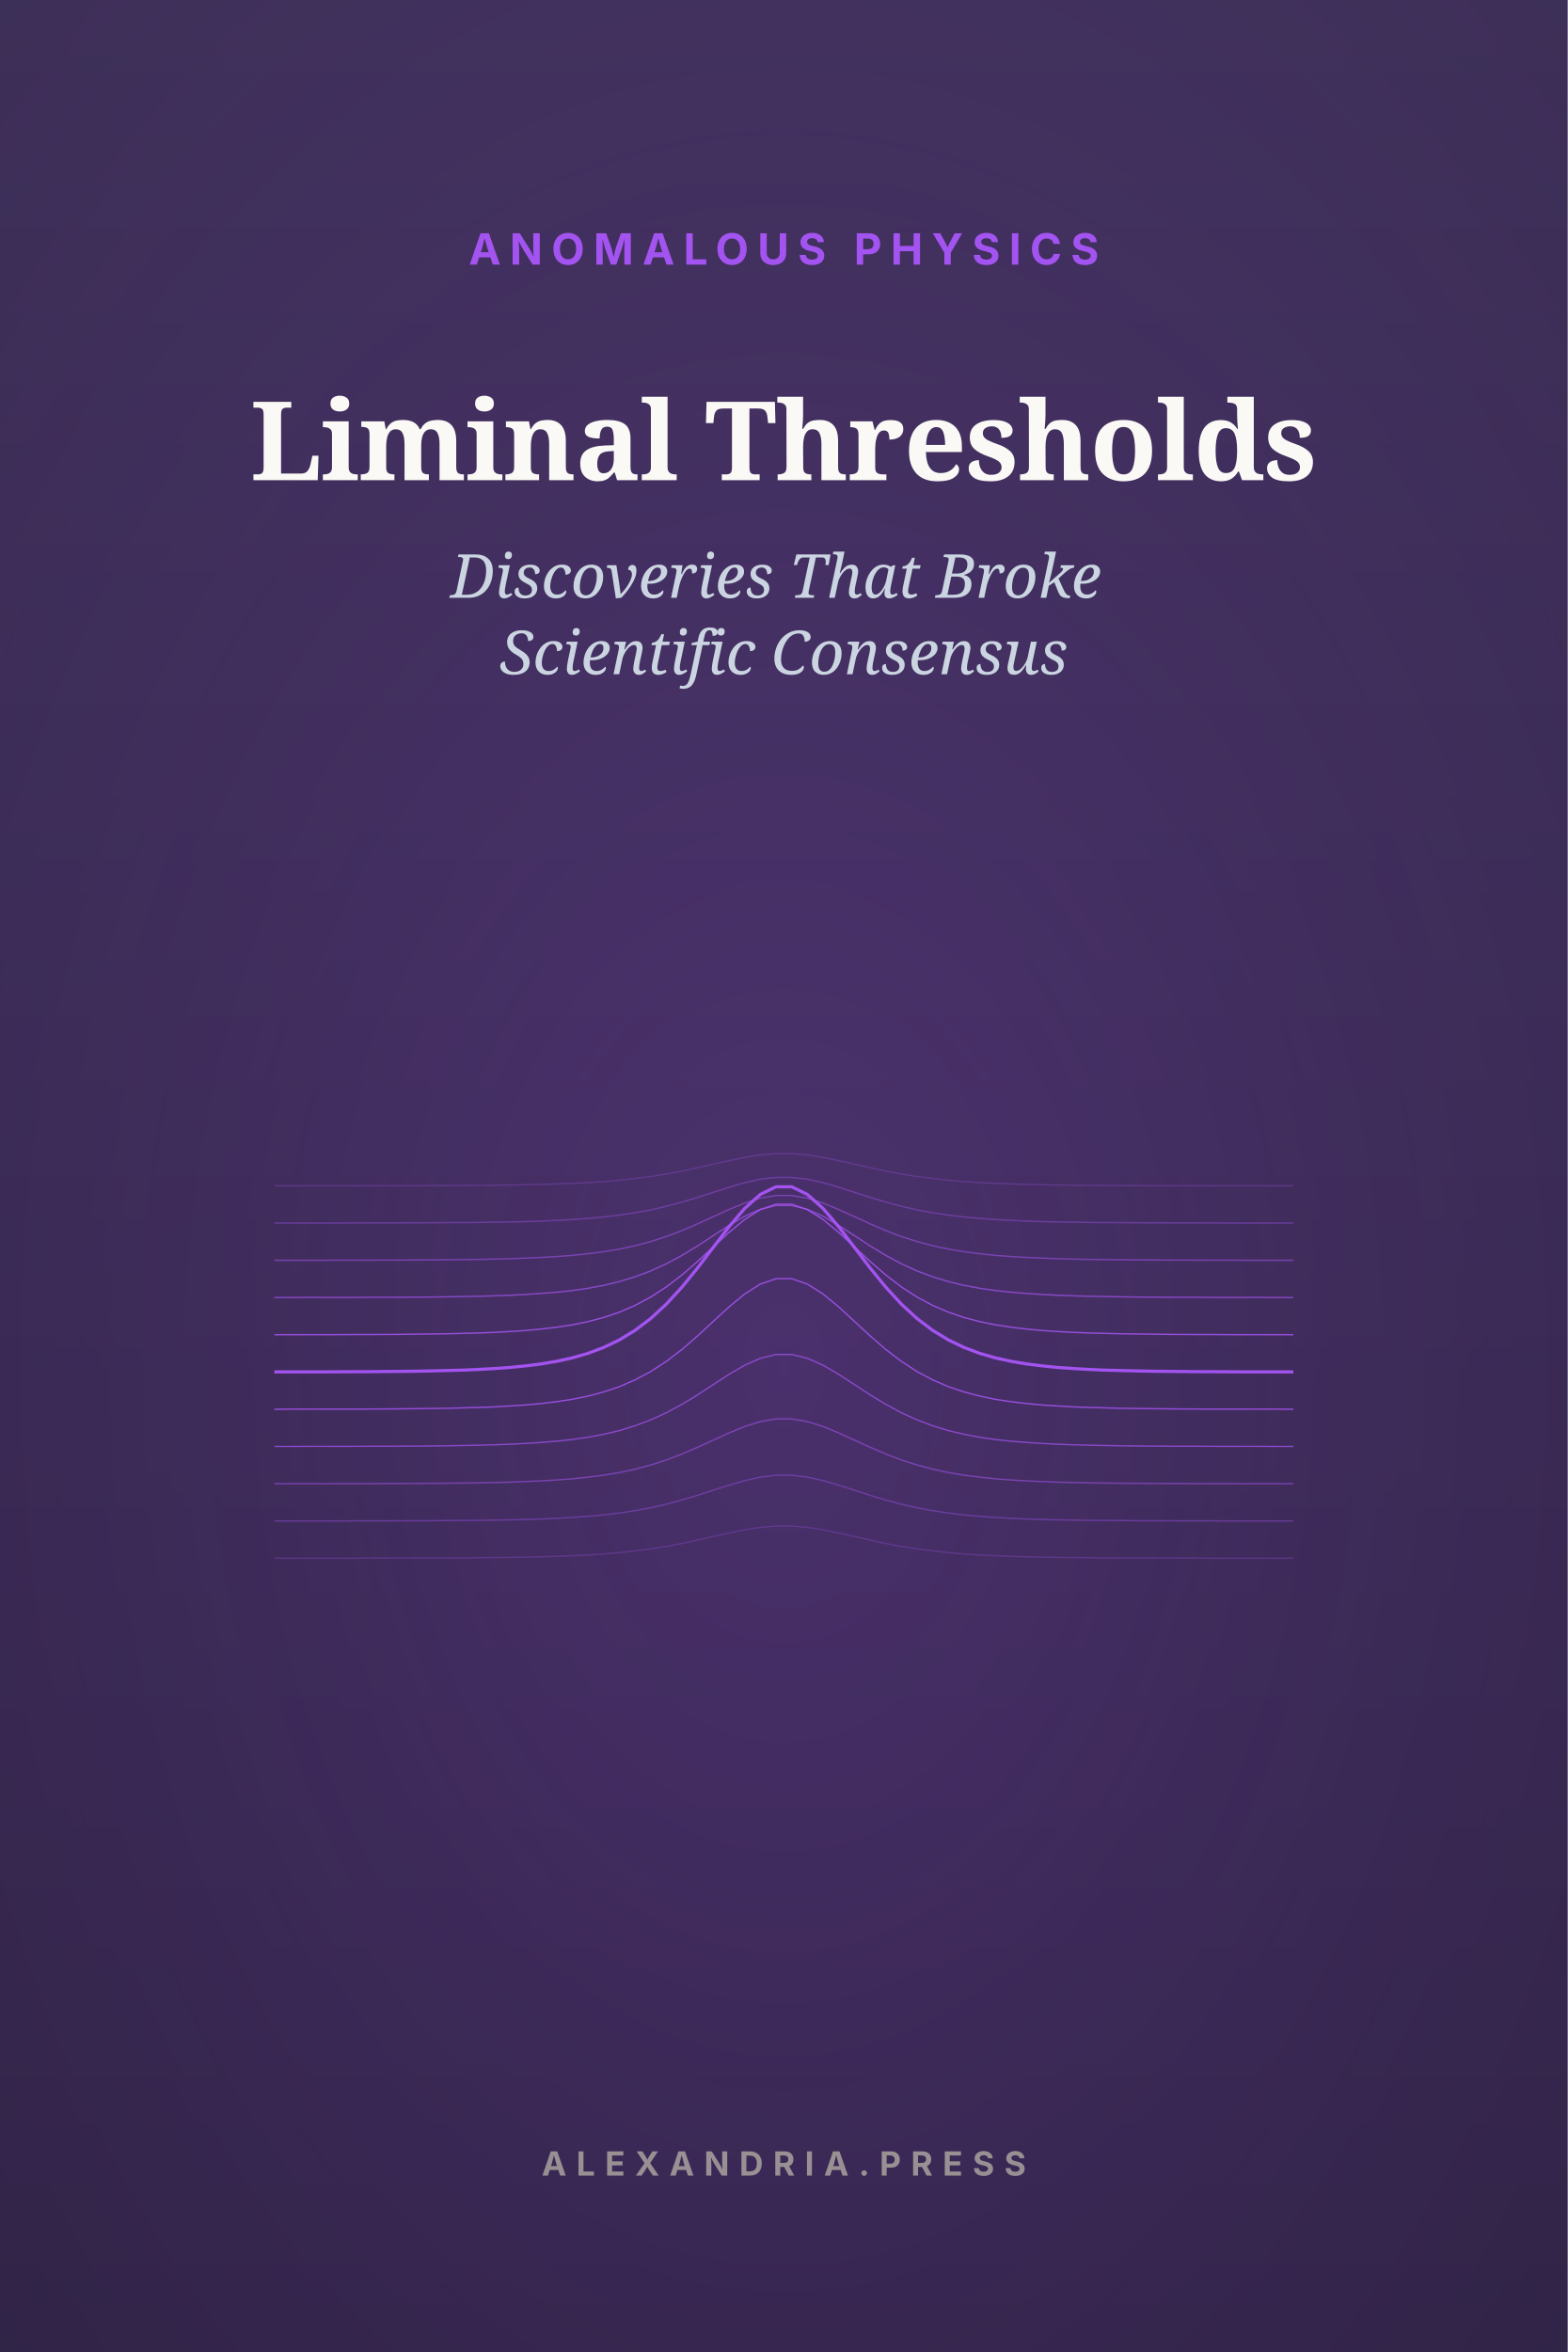
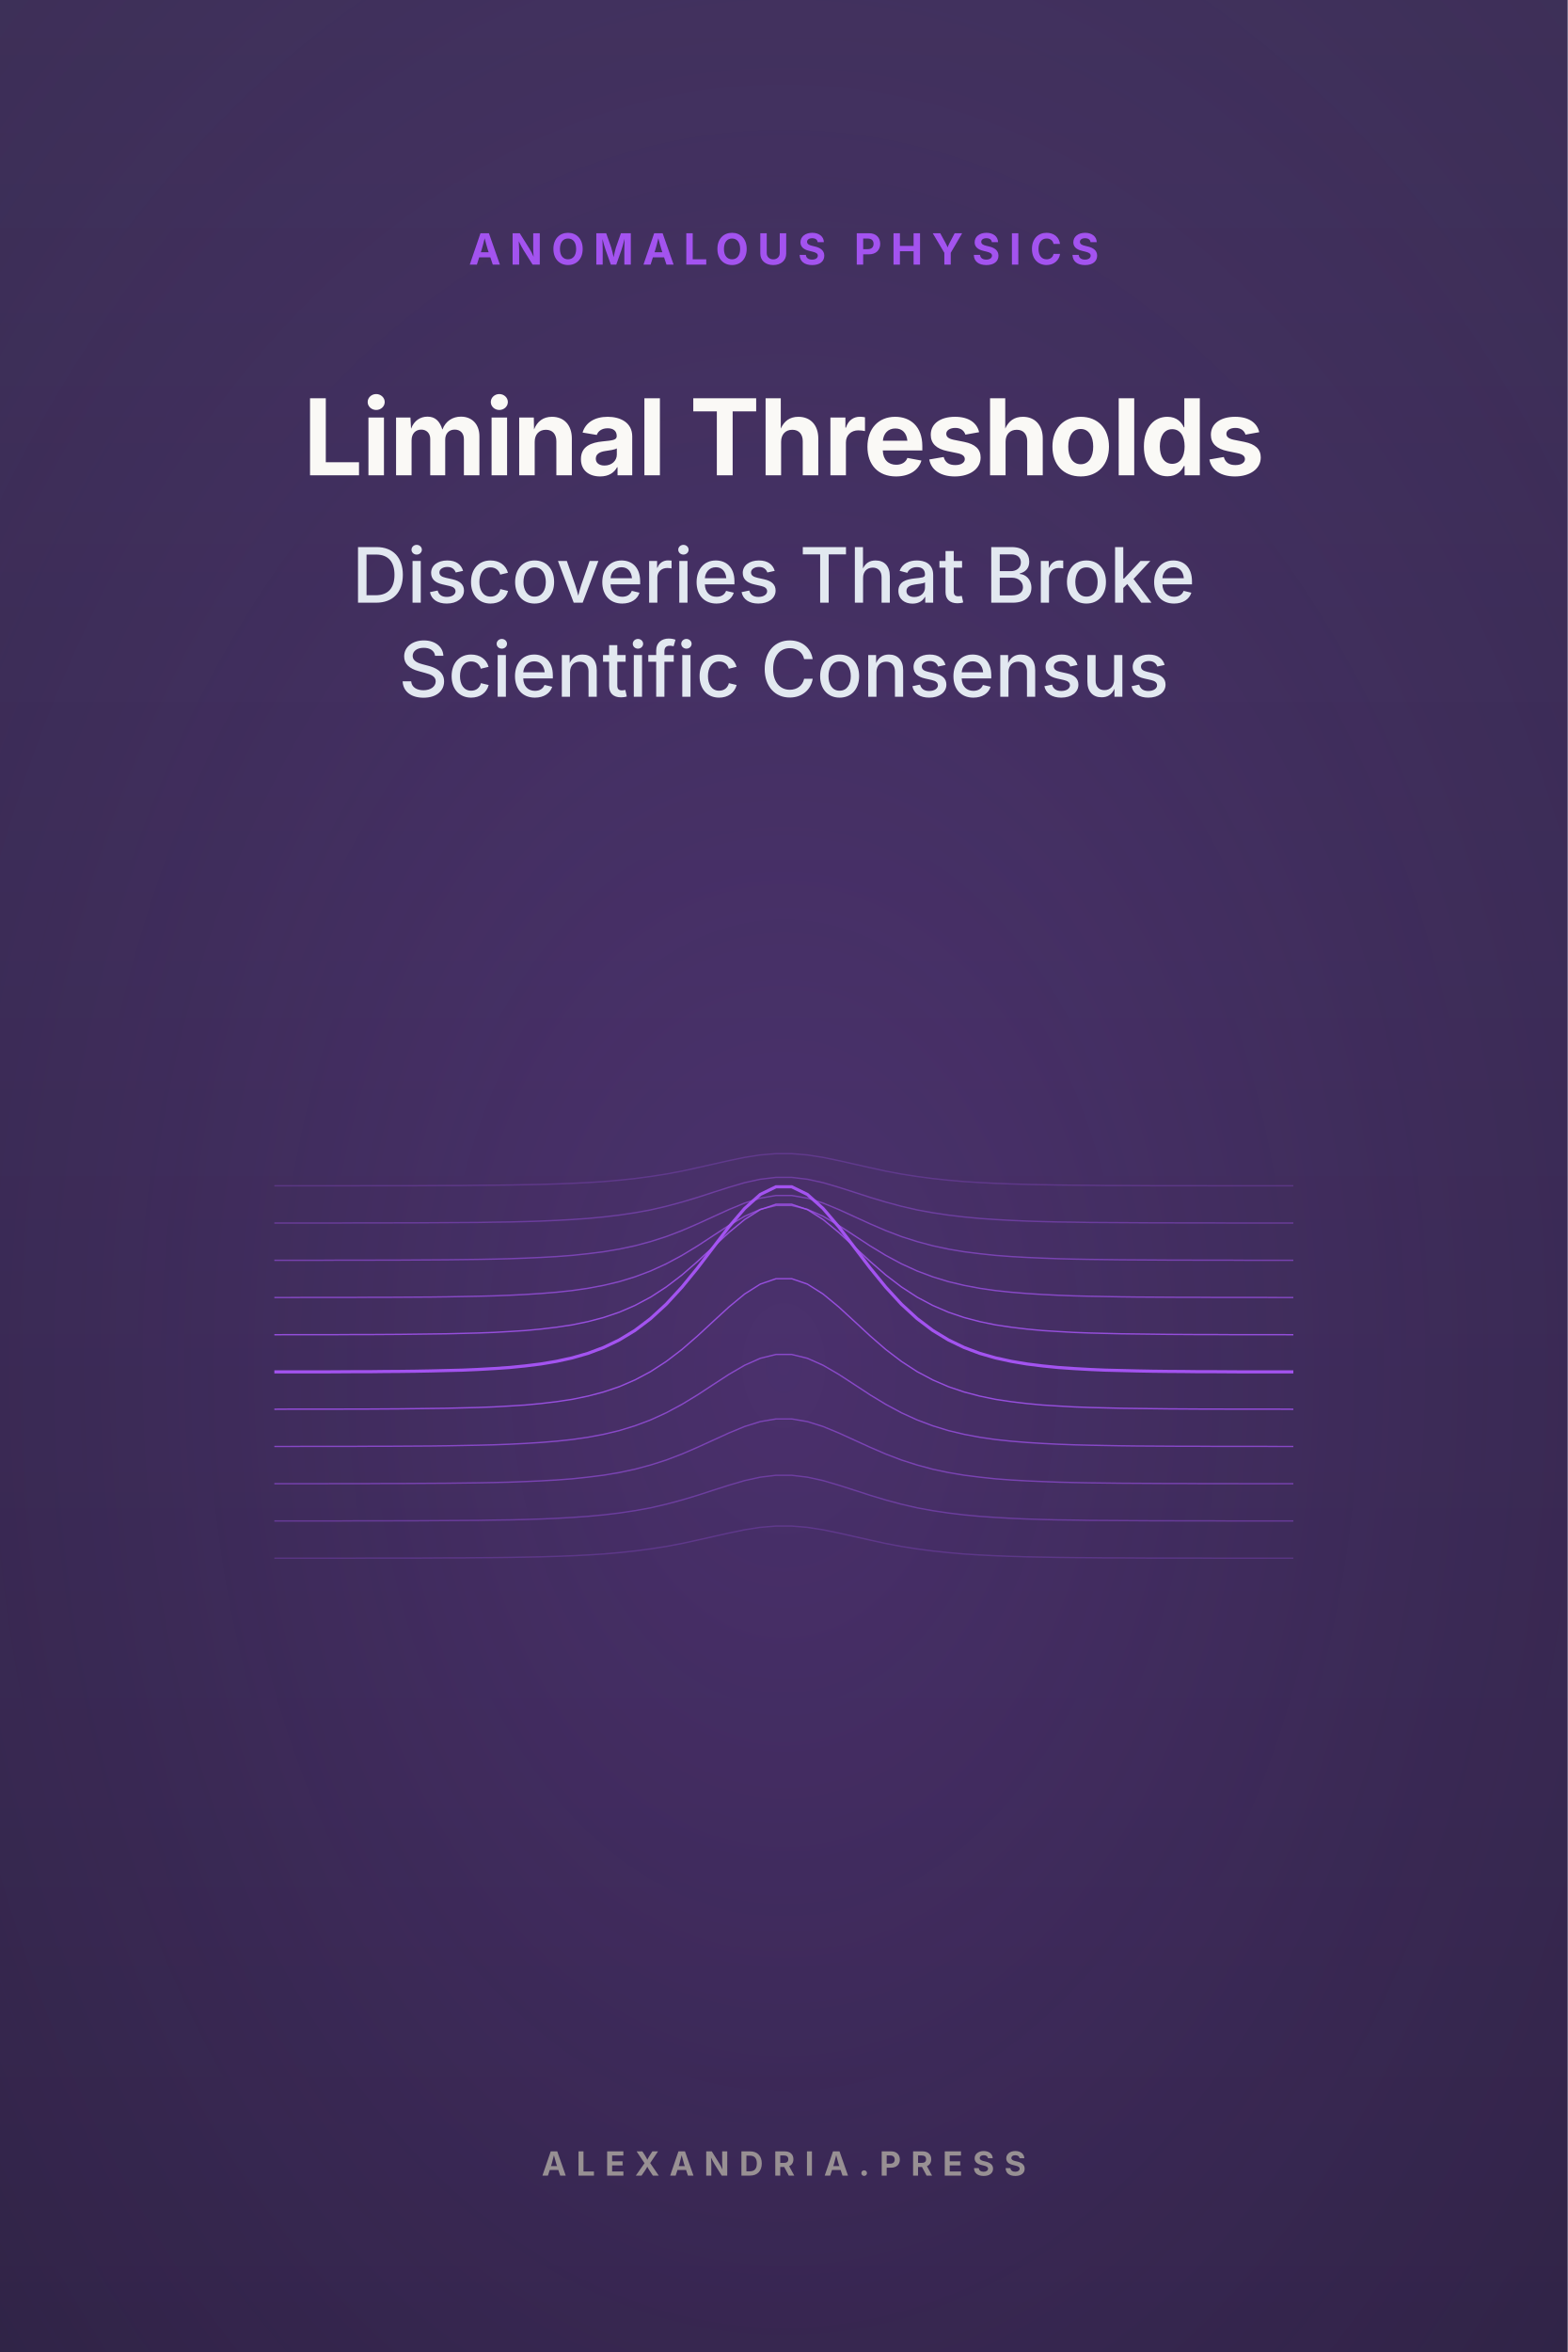
<svg xmlns="http://www.w3.org/2000/svg" viewBox="0 0 1600 2400" width="100%" height="100%">
  <defs>
    <linearGradient id="bg-liminal-thresholds" x1="0%" y1="0%" x2="0%" y2="100%">
      <stop offset="0%" stop-color="#342c4a" />
      <stop offset="60%" stop-color="#29233b" />
      <stop offset="100%" stop-color="#231e33" />
    </linearGradient>
    <radialGradient id="halo-liminal-thresholds" cx="50%" cy="58%" r="75%">
      <stop offset="0%" stop-color="#a855f7" stop-opacity="0.26" />
      <stop offset="55%" stop-color="#a855f7" stop-opacity="0.15" />
      <stop offset="100%" stop-color="#a855f7" stop-opacity="0.08" />
    </radialGradient>
  </defs>
  <rect width="1600" height="2400" fill="url(#bg-liminal-thresholds)" />
  <rect width="1600" height="2400" fill="url(#halo-liminal-thresholds)" />
  <g text-anchor="middle" font-family="'Inter', -apple-system, sans-serif">
    <text x="800" y="270" font-size="44" font-weight="700" letter-spacing="9" fill="#a855f7" opacity="0.95">ANOMALOUS PHYSICS</text>
  </g>
  <g text-anchor="middle">
-     <text x="800" y="490" font-family="'Literata', Georgia, serif" font-size="112" font-weight="700" letter-spacing="-0.01em" fill="#faf9f6">
+     <text x="800" y="485" font-family="'Inter', -apple-system, BlinkMacSystemFont, 'Segoe UI', sans-serif" font-size="108" font-weight="700" letter-spacing="-0.01em" fill="#faf9f6">
      Liminal Thresholds
    </text>
-     <text x="800" y="610" font-family="'Literata', Georgia, serif" font-size="62" font-weight="400" font-style="italic" fill="#cbd5e1">
+     <text x="800" y="615" font-family="'Inter', -apple-system, BlinkMacSystemFont, 'Segoe UI', sans-serif" font-size="78" font-weight="500" fill="#e2e8f0">
      <tspan x="800" dy="0">Discoveries That Broke</tspan>
-       <tspan x="800" dy="78">Scientific Consensus</tspan>
+       <tspan x="800" dy="96">Scientific Consensus</tspan>
    </text>
  </g>
  <g class="emblem-soliton">
    <path d="M 280,1210.0 L 296,1210.0 L 312,1210.0 L 328,1210.0 L 344,1210.0 L 360,1210.0 L 376,1209.9 L 392,1209.9 L 408,1209.9 L 424,1209.9 L 440,1209.8 L 456,1209.7 L 472,1209.7 L 488,1209.5 L 504,1209.4 L 520,1209.2 L 536,1208.9 L 552,1208.6 L 568,1208.1 L 584,1207.5 L 600,1206.7 L 616,1205.7 L 632,1204.3 L 648,1202.6 L 664,1200.5 L 680,1198.0 L 696,1195.0 L 712,1191.5 L 728,1187.9 L 744,1184.3 L 760,1181.0 L 776,1178.5 L 792,1177.2 L 808,1177.2 L 824,1178.5 L 840,1181.0 L 856,1184.3 L 872,1187.9 L 888,1191.5 L 904,1195.0 L 920,1198.0 L 936,1200.5 L 952,1202.6 L 968,1204.3 L 984,1205.7 L 1000,1206.7 L 1016,1207.5 L 1032,1208.1 L 1048,1208.6 L 1064,1208.9 L 1080,1209.2 L 1096,1209.4 L 1112,1209.5 L 1128,1209.7 L 1144,1209.7 L 1160,1209.8 L 1176,1209.9 L 1192,1209.9 L 1208,1209.9 L 1224,1209.9 L 1240,1210.0 L 1256,1210.0 L 1272,1210.0 L 1288,1210.0 L 1304,1210.0 L 1320,1210.0" stroke="#a855f7" stroke-width="1.4" fill="none" opacity="0.25" />
    <path d="M 280,1248.0 L 296,1248.0 L 312,1248.0 L 328,1248.0 L 344,1248.0 L 360,1247.9 L 376,1247.9 L 392,1247.9 L 408,1247.8 L 424,1247.8 L 440,1247.7 L 456,1247.6 L 472,1247.5 L 488,1247.4 L 504,1247.1 L 520,1246.9 L 536,1246.5 L 552,1246.0 L 568,1245.3 L 584,1244.4 L 600,1243.3 L 616,1241.8 L 632,1239.9 L 648,1237.5 L 664,1234.6 L 680,1230.9 L 696,1226.6 L 712,1221.8 L 728,1216.6 L 744,1211.5 L 760,1206.8 L 776,1203.3 L 792,1201.4 L 808,1201.4 L 824,1203.3 L 840,1206.8 L 856,1211.5 L 872,1216.6 L 888,1221.8 L 904,1226.6 L 920,1230.9 L 936,1234.6 L 952,1237.5 L 968,1239.9 L 984,1241.8 L 1000,1243.3 L 1016,1244.4 L 1032,1245.3 L 1048,1246.0 L 1064,1246.5 L 1080,1246.9 L 1096,1247.1 L 1112,1247.4 L 1128,1247.5 L 1144,1247.6 L 1160,1247.7 L 1176,1247.8 L 1192,1247.8 L 1208,1247.9 L 1224,1247.9 L 1240,1247.9 L 1256,1248.0 L 1272,1248.0 L 1288,1248.0 L 1304,1248.0 L 1320,1248.0" stroke="#a855f7" stroke-width="1.4" fill="none" opacity="0.39" />
    <path d="M 280,1286.0 L 296,1286.0 L 312,1286.0 L 328,1286.0 L 344,1285.9 L 360,1285.9 L 376,1285.9 L 392,1285.8 L 408,1285.8 L 424,1285.7 L 440,1285.6 L 456,1285.5 L 472,1285.3 L 488,1285.1 L 504,1284.8 L 520,1284.4 L 536,1283.8 L 552,1283.1 L 568,1282.2 L 584,1281.0 L 600,1279.3 L 616,1277.3 L 632,1274.6 L 648,1271.2 L 664,1266.9 L 680,1261.8 L 696,1255.7 L 712,1248.8 L 728,1241.5 L 744,1234.2 L 760,1227.6 L 776,1222.6 L 792,1219.9 L 808,1219.9 L 824,1222.6 L 840,1227.6 L 856,1234.2 L 872,1241.5 L 888,1248.8 L 904,1255.7 L 920,1261.8 L 936,1266.9 L 952,1271.2 L 968,1274.6 L 984,1277.3 L 1000,1279.3 L 1016,1281.0 L 1032,1282.2 L 1048,1283.1 L 1064,1283.8 L 1080,1284.4 L 1096,1284.8 L 1112,1285.1 L 1128,1285.3 L 1144,1285.5 L 1160,1285.6 L 1176,1285.7 L 1192,1285.8 L 1208,1285.8 L 1224,1285.9 L 1240,1285.9 L 1256,1285.9 L 1272,1286.0 L 1288,1286.0 L 1304,1286.0 L 1320,1286.0" stroke="#a855f7" stroke-width="1.4" fill="none" opacity="0.53" />
    <path d="M 280,1324.0 L 296,1324.0 L 312,1323.9 L 328,1323.9 L 344,1323.9 L 360,1323.9 L 376,1323.8 L 392,1323.8 L 408,1323.7 L 424,1323.6 L 440,1323.5 L 456,1323.3 L 472,1323.0 L 488,1322.7 L 504,1322.3 L 520,1321.7 L 536,1320.9 L 552,1319.9 L 568,1318.6 L 584,1316.9 L 600,1314.6 L 616,1311.6 L 632,1307.8 L 648,1302.9 L 664,1296.9 L 680,1289.6 L 696,1281.0 L 712,1271.3 L 728,1260.8 L 744,1250.4 L 760,1241.1 L 776,1234.0 L 792,1230.1 L 808,1230.1 L 824,1234.0 L 840,1241.1 L 856,1250.4 L 872,1260.8 L 888,1271.3 L 904,1281.0 L 920,1289.6 L 936,1296.9 L 952,1302.9 L 968,1307.8 L 984,1311.6 L 1000,1314.6 L 1016,1316.9 L 1032,1318.6 L 1048,1319.9 L 1064,1320.9 L 1080,1321.7 L 1096,1322.3 L 1112,1322.7 L 1128,1323.0 L 1144,1323.3 L 1160,1323.5 L 1176,1323.6 L 1192,1323.7 L 1208,1323.8 L 1224,1323.8 L 1240,1323.9 L 1256,1323.9 L 1272,1323.9 L 1288,1323.9 L 1304,1324.0 L 1320,1324.0" stroke="#a855f7" stroke-width="1.4" fill="none" opacity="0.67" />
    <path d="M 280,1362.0 L 296,1361.9 L 312,1361.9 L 328,1361.9 L 344,1361.9 L 360,1361.8 L 376,1361.8 L 392,1361.7 L 408,1361.6 L 424,1361.4 L 440,1361.2 L 456,1361.0 L 472,1360.6 L 488,1360.2 L 504,1359.6 L 520,1358.7 L 536,1357.7 L 552,1356.2 L 568,1354.3 L 584,1351.9 L 600,1348.6 L 616,1344.4 L 632,1339.0 L 648,1332.1 L 664,1323.6 L 680,1313.2 L 696,1301.0 L 712,1287.1 L 728,1272.3 L 744,1257.6 L 760,1244.4 L 776,1234.3 L 792,1228.8 L 808,1228.8 L 824,1234.3 L 840,1244.4 L 856,1257.6 L 872,1272.3 L 888,1287.1 L 904,1301.0 L 920,1313.2 L 936,1323.6 L 952,1332.1 L 968,1339.0 L 984,1344.4 L 1000,1348.6 L 1016,1351.9 L 1032,1354.3 L 1048,1356.2 L 1064,1357.7 L 1080,1358.7 L 1096,1359.6 L 1112,1360.2 L 1128,1360.6 L 1144,1361.0 L 1160,1361.2 L 1176,1361.4 L 1192,1361.6 L 1208,1361.7 L 1224,1361.8 L 1240,1361.8 L 1256,1361.9 L 1272,1361.9 L 1288,1361.9 L 1304,1361.9 L 1320,1362.0" stroke="#a855f7" stroke-width="1.4" fill="none" opacity="0.81" />
    <path d="M 280,1399.9 L 296,1399.9 L 312,1399.9 L 328,1399.9 L 344,1399.8 L 360,1399.7 L 376,1399.7 L 392,1399.5 L 408,1399.4 L 424,1399.2 L 440,1398.9 L 456,1398.5 L 472,1398.1 L 488,1397.4 L 504,1396.5 L 520,1395.4 L 536,1393.8 L 552,1391.8 L 568,1389.1 L 584,1385.6 L 600,1381.0 L 616,1375.0 L 632,1367.3 L 648,1357.6 L 664,1345.5 L 680,1330.8 L 696,1313.4 L 712,1293.8 L 728,1272.8 L 744,1251.8 L 760,1233.1 L 776,1218.8 L 792,1211.0 L 808,1211.0 L 824,1218.8 L 840,1233.1 L 856,1251.8 L 872,1272.8 L 888,1293.8 L 904,1313.4 L 920,1330.8 L 936,1345.5 L 952,1357.6 L 968,1367.3 L 984,1375.0 L 1000,1381.0 L 1016,1385.6 L 1032,1389.1 L 1048,1391.8 L 1064,1393.8 L 1080,1395.4 L 1096,1396.5 L 1112,1397.4 L 1128,1398.1 L 1144,1398.5 L 1160,1398.9 L 1176,1399.2 L 1192,1399.4 L 1208,1399.5 L 1224,1399.7 L 1240,1399.7 L 1256,1399.8 L 1272,1399.9 L 1288,1399.9 L 1304,1399.9 L 1320,1399.9" stroke="#a855f7" stroke-width="3.2" fill="none" opacity="0.95" />
    <path d="M 280,1438.0 L 296,1437.9 L 312,1437.9 L 328,1437.9 L 344,1437.9 L 360,1437.8 L 376,1437.8 L 392,1437.7 L 408,1437.6 L 424,1437.4 L 440,1437.2 L 456,1437.0 L 472,1436.6 L 488,1436.2 L 504,1435.6 L 520,1434.7 L 536,1433.7 L 552,1432.2 L 568,1430.3 L 584,1427.9 L 600,1424.6 L 616,1420.4 L 632,1415.0 L 648,1408.1 L 664,1399.6 L 680,1389.2 L 696,1377.0 L 712,1363.1 L 728,1348.3 L 744,1333.6 L 760,1320.4 L 776,1310.3 L 792,1304.8 L 808,1304.8 L 824,1310.3 L 840,1320.4 L 856,1333.6 L 872,1348.3 L 888,1363.1 L 904,1377.0 L 920,1389.2 L 936,1399.6 L 952,1408.1 L 968,1415.0 L 984,1420.4 L 1000,1424.6 L 1016,1427.9 L 1032,1430.3 L 1048,1432.2 L 1064,1433.7 L 1080,1434.7 L 1096,1435.6 L 1112,1436.2 L 1128,1436.6 L 1144,1437.0 L 1160,1437.2 L 1176,1437.4 L 1192,1437.6 L 1208,1437.7 L 1224,1437.8 L 1240,1437.8 L 1256,1437.9 L 1272,1437.9 L 1288,1437.9 L 1304,1437.9 L 1320,1438.0" stroke="#a855f7" stroke-width="1.4" fill="none" opacity="0.81" />
    <path d="M 280,1476.0 L 296,1476.0 L 312,1475.9 L 328,1475.9 L 344,1475.9 L 360,1475.9 L 376,1475.8 L 392,1475.8 L 408,1475.7 L 424,1475.6 L 440,1475.5 L 456,1475.3 L 472,1475.0 L 488,1474.7 L 504,1474.3 L 520,1473.7 L 536,1472.9 L 552,1471.9 L 568,1470.6 L 584,1468.9 L 600,1466.6 L 616,1463.6 L 632,1459.8 L 648,1454.9 L 664,1448.9 L 680,1441.6 L 696,1433.0 L 712,1423.3 L 728,1412.8 L 744,1402.4 L 760,1393.1 L 776,1386.0 L 792,1382.1 L 808,1382.1 L 824,1386.0 L 840,1393.1 L 856,1402.4 L 872,1412.8 L 888,1423.3 L 904,1433.0 L 920,1441.6 L 936,1448.9 L 952,1454.9 L 968,1459.8 L 984,1463.6 L 1000,1466.6 L 1016,1468.9 L 1032,1470.6 L 1048,1471.9 L 1064,1472.9 L 1080,1473.7 L 1096,1474.3 L 1112,1474.7 L 1128,1475.0 L 1144,1475.3 L 1160,1475.5 L 1176,1475.6 L 1192,1475.7 L 1208,1475.8 L 1224,1475.8 L 1240,1475.9 L 1256,1475.9 L 1272,1475.9 L 1288,1475.9 L 1304,1476.0 L 1320,1476.0" stroke="#a855f7" stroke-width="1.4" fill="none" opacity="0.67" />
    <path d="M 280,1514.0 L 296,1514.0 L 312,1514.0 L 328,1514.0 L 344,1513.9 L 360,1513.9 L 376,1513.9 L 392,1513.8 L 408,1513.8 L 424,1513.7 L 440,1513.6 L 456,1513.5 L 472,1513.3 L 488,1513.1 L 504,1512.8 L 520,1512.4 L 536,1511.8 L 552,1511.1 L 568,1510.2 L 584,1509.0 L 600,1507.3 L 616,1505.3 L 632,1502.6 L 648,1499.2 L 664,1494.9 L 680,1489.8 L 696,1483.7 L 712,1476.8 L 728,1469.5 L 744,1462.2 L 760,1455.6 L 776,1450.6 L 792,1447.9 L 808,1447.9 L 824,1450.6 L 840,1455.6 L 856,1462.2 L 872,1469.5 L 888,1476.8 L 904,1483.7 L 920,1489.8 L 936,1494.9 L 952,1499.2 L 968,1502.6 L 984,1505.3 L 1000,1507.3 L 1016,1509.0 L 1032,1510.2 L 1048,1511.1 L 1064,1511.8 L 1080,1512.4 L 1096,1512.8 L 1112,1513.1 L 1128,1513.3 L 1144,1513.5 L 1160,1513.6 L 1176,1513.7 L 1192,1513.8 L 1208,1513.8 L 1224,1513.9 L 1240,1513.9 L 1256,1513.9 L 1272,1514.0 L 1288,1514.0 L 1304,1514.0 L 1320,1514.0" stroke="#a855f7" stroke-width="1.4" fill="none" opacity="0.53" />
    <path d="M 280,1552.0 L 296,1552.0 L 312,1552.0 L 328,1552.0 L 344,1552.0 L 360,1551.9 L 376,1551.9 L 392,1551.9 L 408,1551.8 L 424,1551.8 L 440,1551.7 L 456,1551.6 L 472,1551.5 L 488,1551.4 L 504,1551.1 L 520,1550.9 L 536,1550.5 L 552,1550.0 L 568,1549.3 L 584,1548.4 L 600,1547.3 L 616,1545.8 L 632,1543.9 L 648,1541.5 L 664,1538.6 L 680,1534.9 L 696,1530.6 L 712,1525.8 L 728,1520.6 L 744,1515.5 L 760,1510.8 L 776,1507.3 L 792,1505.4 L 808,1505.4 L 824,1507.3 L 840,1510.8 L 856,1515.5 L 872,1520.6 L 888,1525.8 L 904,1530.6 L 920,1534.9 L 936,1538.6 L 952,1541.5 L 968,1543.9 L 984,1545.8 L 1000,1547.3 L 1016,1548.4 L 1032,1549.3 L 1048,1550.0 L 1064,1550.5 L 1080,1550.9 L 1096,1551.1 L 1112,1551.4 L 1128,1551.5 L 1144,1551.6 L 1160,1551.7 L 1176,1551.8 L 1192,1551.8 L 1208,1551.9 L 1224,1551.9 L 1240,1551.9 L 1256,1552.0 L 1272,1552.0 L 1288,1552.0 L 1304,1552.0 L 1320,1552.0" stroke="#a855f7" stroke-width="1.4" fill="none" opacity="0.39" />
    <path d="M 280,1590.0 L 296,1590.0 L 312,1590.0 L 328,1590.0 L 344,1590.0 L 360,1590.0 L 376,1589.9 L 392,1589.9 L 408,1589.9 L 424,1589.9 L 440,1589.8 L 456,1589.7 L 472,1589.7 L 488,1589.5 L 504,1589.4 L 520,1589.2 L 536,1588.9 L 552,1588.6 L 568,1588.1 L 584,1587.5 L 600,1586.7 L 616,1585.7 L 632,1584.3 L 648,1582.6 L 664,1580.5 L 680,1578.0 L 696,1575.0 L 712,1571.5 L 728,1567.9 L 744,1564.3 L 760,1561.0 L 776,1558.5 L 792,1557.2 L 808,1557.2 L 824,1558.5 L 840,1561.0 L 856,1564.3 L 872,1567.9 L 888,1571.5 L 904,1575.0 L 920,1578.0 L 936,1580.5 L 952,1582.6 L 968,1584.3 L 984,1585.7 L 1000,1586.7 L 1016,1587.5 L 1032,1588.1 L 1048,1588.6 L 1064,1588.9 L 1080,1589.2 L 1096,1589.4 L 1112,1589.5 L 1128,1589.7 L 1144,1589.7 L 1160,1589.8 L 1176,1589.9 L 1192,1589.9 L 1208,1589.9 L 1224,1589.9 L 1240,1590.0 L 1256,1590.0 L 1272,1590.0 L 1288,1590.0 L 1304,1590.0 L 1320,1590.0" stroke="#a855f7" stroke-width="1.4" fill="none" opacity="0.25" />
  </g>
  <g text-anchor="middle" font-family="'Inter', -apple-system, sans-serif">
    <text x="800" y="2220" font-size="34" font-weight="700" letter-spacing="10" fill="#a8a29e" opacity="0.85">ALEXANDRIA.PRESS</text>
  </g>
</svg>
